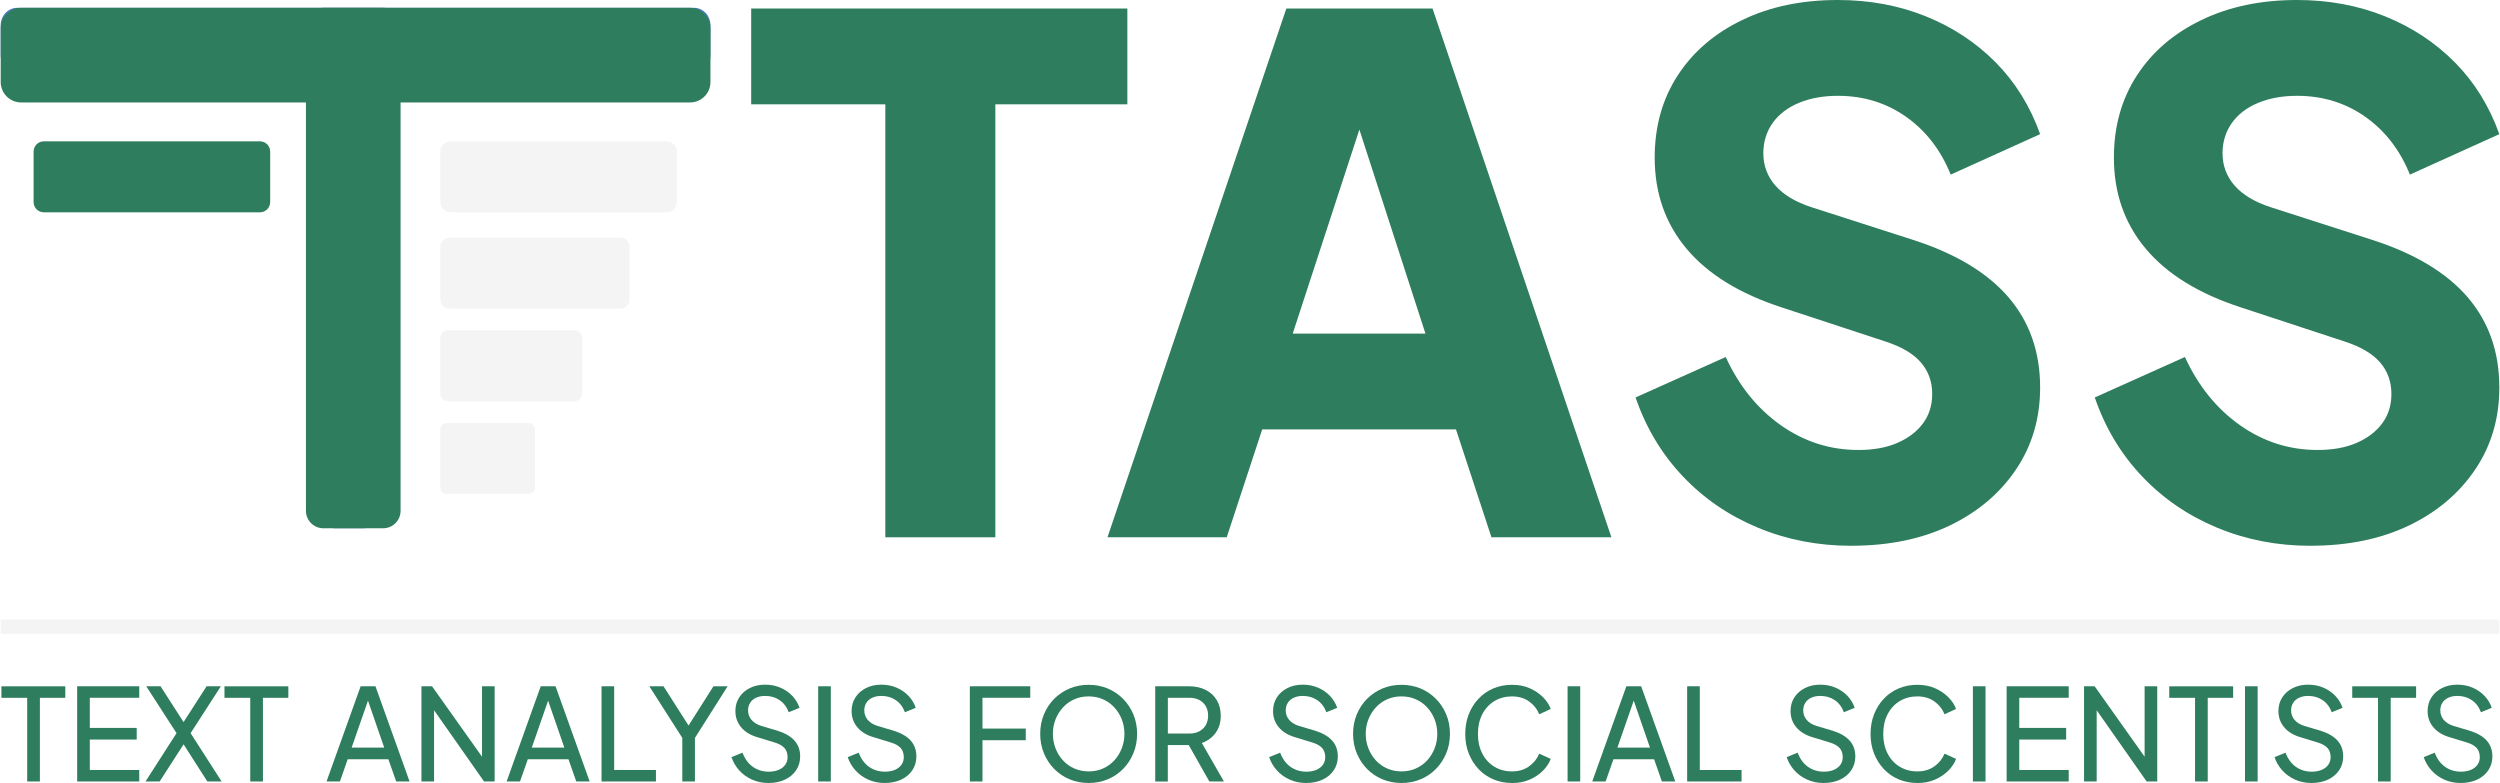
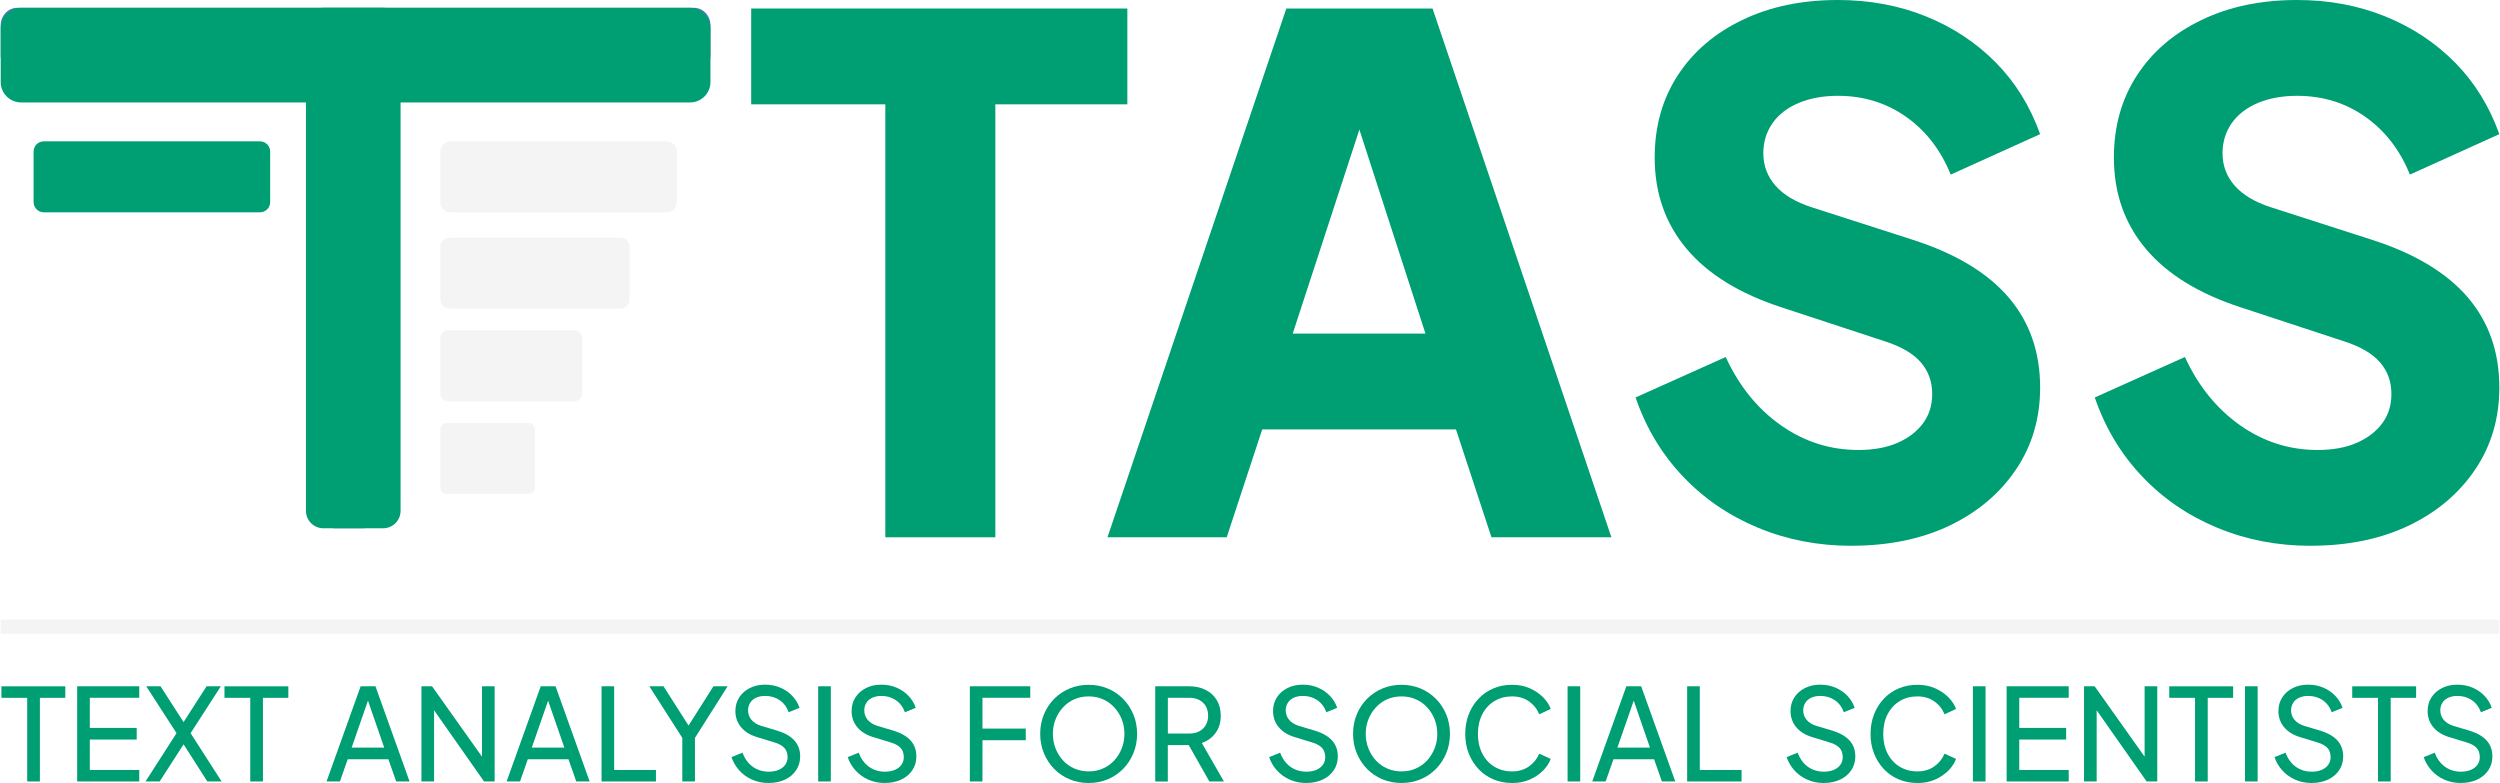
<svg xmlns="http://www.w3.org/2000/svg" id="Layer_1" version="1.1" viewBox="0 0 528.36 165.48">
  <defs>
    <style>
      .st0 {
-         fill: #2e7d5e;
+         fill: #009E73;
      }

      .st1 {
        fill: #f4f4f5;
      }

      .st2 {
        fill: none;
        stroke: #f4f4f5;
        stroke-miterlimit: 10;
        stroke-width: 3px;
      }

      .st3 {
        fill: #4e7bbd;
      }
    </style>
  </defs>
  <path class="st3" d="M146.67,1.65H3.64C1.71,1.65.15,3.28.15,5.3v6.4c0,2.02,1.56,3.65,3.48,3.65h63.59v92.46c0,2.12,1.64,3.84,3.66,3.84h5.75c2.02,0,3.66-1.72,3.66-3.84V15.35h66.38c1.92,0,3.48-1.64,3.48-3.65v-6.4c0-2.02-1.56-3.65-3.48-3.65h0Z" />
  <rect class="st0" x="7.1" y="29.87" width="50" height="15" rx="2.16" ry="2.16" />
  <g>
    <rect class="st1" x="93.06" y="29.87" width="50" height="15" rx="2.16" ry="2.16" />
    <rect class="st1" x="93.06" y="50.22" width="40" height="15" rx="1.93" ry="1.93" />
    <rect class="st1" x="93.06" y="69.81" width="30" height="15" rx="1.67" ry="1.67" />
    <rect class="st1" x="93.06" y="89.39" width="20" height="15" rx="1.36" ry="1.36" />
  </g>
  <rect class="st0" x=".15" y="1.65" width="150" height="20" rx="4.31" ry="4.31" />
  <rect class="st0" x="64.66" y="1.65" width="20" height="110" rx="3.69" ry="3.69" />
  <g>
    <path class="st0" d="M187.11,113.55V22.05h-28.35V1.8h79.5v20.25h-27.9v91.5h-23.25Z" />
    <path class="st0" d="M234.06,113.55L271.86,1.8h30.9l37.8,111.75h-25.35l-7.5-22.8h-40.95l-7.5,22.8h-25.2,0ZM273.21,70.5h28.05l-17.1-52.8h6.3l-17.25,52.8h0Z" />
    <path class="st0" d="M391.26,115.35c-7,0-13.58-1.27-19.72-3.82-6.15-2.55-11.45-6.17-15.9-10.88-4.45-4.7-7.78-10.25-9.97-16.65l19.05-8.55c2.8,6.1,6.67,10.9,11.62,14.4,4.95,3.5,10.42,5.25,16.42,5.25,3.2,0,5.95-.5,8.25-1.5s4.1-2.37,5.4-4.12,1.95-3.82,1.95-6.22c0-2.6-.8-4.82-2.4-6.67s-4.1-3.32-7.5-4.42l-21.9-7.2c-8.9-2.9-15.6-7.02-20.1-12.38-4.5-5.35-6.75-11.77-6.75-19.27,0-6.6,1.62-12.4,4.88-17.4,3.25-5,7.8-8.9,13.65-11.7C374.08,1.4,380.81,0,388.41,0,395.11,0,401.31,1.15,407.01,3.45c5.7,2.3,10.62,5.55,14.78,9.75,4.15,4.2,7.27,9.25,9.38,15.15l-18.9,8.55c-2.1-5.2-5.25-9.27-9.45-12.23-4.2-2.95-9-4.42-14.4-4.42-3.1,0-5.85.5-8.25,1.5s-4.25,2.43-5.55,4.27c-1.3,1.85-1.95,3.98-1.95,6.38,0,2.6.85,4.88,2.55,6.82,1.7,1.95,4.25,3.48,7.65,4.58l21.45,6.9c9,2.9,15.72,6.95,20.18,12.15,4.45,5.2,6.67,11.55,6.67,19.05,0,6.5-1.7,12.28-5.1,17.32-3.4,5.05-8.08,9-14.02,11.85-5.95,2.85-12.88,4.27-20.78,4.27h-.01Z" />
    <path class="st0" d="M488.31,115.35c-7,0-13.58-1.27-19.72-3.82-6.15-2.55-11.45-6.17-15.9-10.88-4.45-4.7-7.78-10.25-9.97-16.65l19.05-8.55c2.8,6.1,6.67,10.9,11.62,14.4,4.95,3.5,10.42,5.25,16.42,5.25,3.2,0,5.95-.5,8.25-1.5s4.1-2.37,5.4-4.12,1.95-3.82,1.95-6.22c0-2.6-.8-4.82-2.4-6.67s-4.1-3.32-7.5-4.42l-21.9-7.2c-8.9-2.9-15.6-7.02-20.1-12.38-4.5-5.35-6.75-11.77-6.75-19.27,0-6.6,1.62-12.4,4.88-17.4,3.25-5,7.8-8.9,13.65-11.7C471.13,1.4,477.86,0,485.46,0,492.16,0,498.36,1.15,504.06,3.45c5.7,2.3,10.62,5.55,14.78,9.75,4.15,4.2,7.27,9.25,9.38,15.15l-18.9,8.55c-2.1-5.2-5.25-9.27-9.45-12.23-4.2-2.95-9-4.42-14.4-4.42-3.1,0-5.85.5-8.25,1.5s-4.25,2.43-5.55,4.27c-1.3,1.85-1.95,3.98-1.95,6.38,0,2.6.85,4.88,2.55,6.82,1.7,1.95,4.25,3.48,7.65,4.58l21.45,6.9c9,2.9,15.72,6.95,20.18,12.15,4.45,5.2,6.67,11.55,6.67,19.05,0,6.5-1.7,12.28-5.1,17.32-3.4,5.05-8.08,9-14.02,11.85-5.95,2.85-12.88,4.27-20.78,4.27h-.01Z" />
  </g>
  <line class="st2" x1=".15" y1="132.45" x2="528.21" y2="132.45" />
  <g>
    <path class="st0" d="M5.75,165.16v-17.68H.3v-2.43h13.5v2.43h-5.37v17.68h-2.68Z" />
    <path class="st0" d="M16.31,165.16v-20.12h13.12v2.43h-10.45v6.37h9.91v2.46h-9.91v6.43h10.45v2.43h-13.12Z" />
    <path class="st0" d="M30.75,165.16l6.56-10.21-6.4-9.91h3.02l5.43,8.45h-1.13l5.43-8.45h3.02l-6.4,9.91,6.56,10.21h-3.02l-5.59-8.75,1.13.03-5.62,8.72h-3,0Z" />
    <path class="st0" d="M52.89,165.16v-17.68h-5.45v-2.43h13.5v2.43h-5.37v17.68h-2.68Z" />
    <path class="st0" d="M69.01,165.16l7.21-20.12h3.13l7.21,20.12h-2.83l-1.65-4.7h-8.59l-1.65,4.7h-2.83,0ZM74.32,158h6.88l-3.81-11.02h.76l-3.83,11.02Z" />
    <path class="st0" d="M89.07,165.16v-20.12h2.24l11.53,16.25-.97.11v-16.36h2.67v20.12h-2.24l-11.48-16.36.92-.11v16.47s-2.67,0-2.67,0Z" />
    <path class="st0" d="M107.07,165.16l7.21-20.12h3.13l7.21,20.12h-2.83l-1.65-4.7h-8.59l-1.65,4.7h-2.83,0ZM112.39,158h6.88l-3.81-11.02h.76l-3.83,11.02Z" />
    <path class="st0" d="M127.13,165.16v-20.12h2.67v17.69h8.83v2.43h-11.5Z" />
    <path class="st0" d="M144.2,165.16v-9.21l-6.97-10.91h3l5.83,9.15h-1.08l5.8-9.15h3l-6.91,10.91v9.21h-2.67Z" />
    <path class="st0" d="M162.4,165.48c-1.26,0-2.42-.24-3.48-.72s-1.96-1.13-2.7-1.96c-.74-.83-1.28-1.75-1.62-2.78l2.32-.95c.49,1.3,1.21,2.29,2.17,2.98.96.69,2.09,1.04,3.39,1.04.79,0,1.49-.13,2.08-.38s1.06-.61,1.39-1.07.5-1,.5-1.61c0-.85-.24-1.51-.71-2-.48-.49-1.17-.86-2.09-1.13l-3.7-1.13c-1.46-.45-2.58-1.16-3.36-2.12s-1.17-2.08-1.17-3.36c0-1.1.27-2.07.81-2.9.54-.84,1.28-1.49,2.23-1.97.94-.48,2.02-.72,3.23-.72s2.3.22,3.28.65,1.81,1.01,2.5,1.74c.68.73,1.19,1.56,1.51,2.5l-2.29.94c-.41-1.12-1.06-1.97-1.93-2.56s-1.89-.89-3.04-.89c-.72,0-1.35.12-1.9.37s-.97.6-1.27,1.07-.45,1.01-.45,1.62c0,.74.23,1.39.7,1.97s1.18,1.02,2.13,1.32l3.38,1c1.58.49,2.78,1.18,3.59,2.08.81.9,1.21,2.02,1.21,3.35,0,1.1-.28,2.07-.85,2.92-.57.85-1.35,1.51-2.35,1.98s-2.16.72-3.5.72h-.01Z" />
    <path class="st0" d="M172.92,165.16v-20.12h2.67v20.12h-2.67Z" />
    <path class="st0" d="M186.96,165.48c-1.26,0-2.42-.24-3.48-.72s-1.96-1.13-2.7-1.96c-.74-.83-1.28-1.75-1.62-2.78l2.32-.95c.49,1.3,1.21,2.29,2.17,2.98.96.69,2.09,1.04,3.39,1.04.79,0,1.49-.13,2.08-.38s1.06-.61,1.39-1.07.5-1,.5-1.61c0-.85-.24-1.51-.71-2-.48-.49-1.17-.86-2.09-1.13l-3.7-1.13c-1.46-.45-2.58-1.16-3.36-2.12s-1.17-2.08-1.17-3.36c0-1.1.27-2.07.81-2.9.54-.84,1.28-1.49,2.23-1.97.94-.48,2.02-.72,3.23-.72s2.3.22,3.28.65,1.81,1.01,2.5,1.74c.68.73,1.19,1.56,1.51,2.5l-2.29.94c-.41-1.12-1.06-1.97-1.93-2.56s-1.89-.89-3.04-.89c-.72,0-1.35.12-1.9.37s-.97.6-1.27,1.07-.45,1.01-.45,1.62c0,.74.23,1.39.7,1.97s1.18,1.02,2.13,1.32l3.38,1c1.58.49,2.78,1.18,3.59,2.08.81.9,1.21,2.02,1.21,3.35,0,1.1-.28,2.07-.85,2.92-.57.85-1.35,1.51-2.35,1.98s-2.16.72-3.5.72h-.01Z" />
    <path class="st0" d="M204.97,165.16v-20.12h12.77v2.43h-10.1v6.51h9.15v2.46h-9.15v8.72h-2.67Z" />
    <path class="st0" d="M230.08,165.48c-1.44,0-2.78-.26-4.01-.77-1.23-.51-2.31-1.24-3.24-2.17-.93-.94-1.66-2.04-2.19-3.31s-.8-2.65-.8-4.14.27-2.88.8-4.14c.53-1.27,1.26-2.37,2.19-3.29s2.01-1.65,3.24-2.16c1.23-.51,2.57-.77,4.01-.77s2.78.26,4.01.77c1.23.51,2.31,1.24,3.24,2.17.93.94,1.66,2.03,2.19,3.29s.8,2.64.8,4.13-.27,2.88-.8,4.14c-.53,1.27-1.26,2.37-2.19,3.31-.93.94-2.01,1.66-3.24,2.17-1.23.51-2.57.77-4.01.77ZM230.08,163.03c1.1,0,2.11-.2,3.02-.61.92-.41,1.71-.97,2.39-1.7.67-.73,1.2-1.58,1.58-2.54s.57-1.99.57-3.09-.19-2.12-.57-3.08c-.38-.95-.9-1.79-1.58-2.52-.67-.73-1.47-1.3-2.39-1.7-.92-.41-1.93-.61-3.02-.61s-2.11.2-3.02.61c-.92.4-1.71.97-2.39,1.7-.67.73-1.2,1.57-1.58,2.52-.38.96-.57,1.98-.57,3.08s.19,2.13.57,3.09.9,1.81,1.58,2.54c.67.73,1.47,1.3,2.39,1.7s1.93.61,3.02.61Z" />
    <path class="st0" d="M244.15,165.16v-20.12h7.13c1.33,0,2.5.25,3.51.76,1.01.5,1.8,1.22,2.36,2.16.57.94.85,2.04.85,3.32,0,1.4-.36,2.61-1.08,3.6-.72,1-1.69,1.71-2.92,2.15l4.67,8.13h-3.08l-4.94-8.72,1.78,1.03h-5.62v7.7h-2.67,0ZM246.82,155.03h4.54c.79,0,1.49-.15,2.08-.46.59-.31,1.06-.75,1.39-1.32.33-.58.5-1.24.5-2s-.17-1.44-.5-2.01c-.33-.57-.8-1-1.39-1.31s-1.29-.46-2.08-.46h-4.54v7.56h0Z" />
    <path class="st0" d="M276.03,165.48c-1.26,0-2.42-.24-3.48-.72s-1.96-1.13-2.7-1.96c-.74-.83-1.28-1.75-1.62-2.78l2.32-.95c.49,1.3,1.21,2.29,2.17,2.98.96.69,2.09,1.04,3.39,1.04.79,0,1.49-.13,2.08-.38s1.06-.61,1.39-1.07c.33-.46.5-1,.5-1.61,0-.85-.24-1.51-.71-2-.48-.49-1.17-.86-2.09-1.13l-3.7-1.13c-1.46-.45-2.58-1.16-3.36-2.12s-1.17-2.08-1.17-3.36c0-1.1.27-2.07.81-2.9.54-.84,1.28-1.49,2.23-1.97.94-.48,2.02-.72,3.23-.72s2.3.22,3.28.65,1.81,1.01,2.5,1.74c.68.73,1.19,1.56,1.51,2.5l-2.29.94c-.41-1.12-1.06-1.97-1.93-2.56s-1.89-.89-3.04-.89c-.72,0-1.35.12-1.9.37s-.97.6-1.27,1.07-.45,1.01-.45,1.62c0,.74.23,1.39.7,1.97s1.18,1.02,2.13,1.32l3.38,1c1.58.49,2.78,1.18,3.59,2.08.81.9,1.21,2.02,1.21,3.35,0,1.1-.28,2.07-.85,2.92-.57.85-1.35,1.51-2.35,1.98s-2.16.72-3.5.72h-.01Z" />
    <path class="st0" d="M296.2,165.48c-1.44,0-2.78-.26-4.01-.77-1.23-.51-2.31-1.24-3.24-2.17-.93-.94-1.66-2.04-2.19-3.31s-.8-2.65-.8-4.14.27-2.88.8-4.14c.53-1.27,1.26-2.37,2.19-3.29s2.01-1.65,3.24-2.16c1.23-.51,2.57-.77,4.01-.77s2.78.26,4.01.77c1.23.51,2.31,1.24,3.24,2.17.93.94,1.66,2.03,2.19,3.29s.8,2.64.8,4.13-.27,2.88-.8,4.14c-.53,1.27-1.26,2.37-2.19,3.31s-2.01,1.66-3.24,2.17c-1.23.51-2.57.77-4.01.77ZM296.2,163.03c1.1,0,2.11-.2,3.02-.61.92-.41,1.71-.97,2.39-1.7.67-.73,1.2-1.58,1.58-2.54s.57-1.99.57-3.09-.19-2.12-.57-3.08c-.38-.95-.9-1.79-1.58-2.52-.67-.73-1.47-1.3-2.39-1.7-.92-.41-1.93-.61-3.02-.61s-2.11.2-3.02.61c-.92.4-1.71.97-2.39,1.7-.67.73-1.2,1.57-1.58,2.52-.38.96-.57,1.98-.57,3.08s.19,2.13.57,3.09.9,1.81,1.58,2.54c.67.73,1.47,1.3,2.39,1.7s1.93.61,3.02.61Z" />
    <path class="st0" d="M319.55,165.48c-1.42,0-2.74-.26-3.94-.77-1.21-.51-2.25-1.24-3.13-2.17-.88-.94-1.57-2.03-2.07-3.29s-.74-2.64-.74-4.13.25-2.9.74-4.16c.5-1.26,1.18-2.36,2.07-3.29.88-.94,1.92-1.66,3.12-2.17,1.2-.51,2.51-.77,3.96-.77s2.63.24,3.74.73c1.11.49,2.04,1.12,2.81,1.89.76.77,1.31,1.6,1.63,2.48l-2.43,1.13c-.47-1.13-1.2-2.05-2.19-2.74s-2.18-1.04-3.56-1.04-2.65.33-3.74,1-1.94,1.59-2.55,2.78-.92,2.57-.92,4.16.31,2.94.92,4.13c.61,1.19,1.46,2.12,2.55,2.78,1.09.67,2.33,1,3.74,1s2.57-.35,3.56-1.04c.99-.69,1.72-1.6,2.19-2.71l2.43,1.11c-.32.88-.87,1.71-1.63,2.48-.77.77-1.7,1.4-2.81,1.89s-2.35.73-3.74.73h0Z" />
    <path class="st0" d="M331.3,165.16v-20.12h2.67v20.12h-2.67Z" />
    <path class="st0" d="M336.51,165.16l7.21-20.12h3.13l7.21,20.12h-2.83l-1.65-4.7h-8.59l-1.65,4.7h-2.83ZM341.83,158h6.88l-3.81-11.02h.76l-3.83,11.02h0Z" />
    <path class="st0" d="M356.57,165.16v-20.12h2.67v17.69h8.83v2.43h-11.5Z" />
    <path class="st0" d="M385.4,165.48c-1.26,0-2.42-.24-3.48-.72s-1.96-1.13-2.7-1.96c-.74-.83-1.28-1.75-1.62-2.78l2.32-.95c.49,1.3,1.21,2.29,2.17,2.98.96.69,2.09,1.04,3.39,1.04.79,0,1.49-.13,2.08-.38s1.06-.61,1.39-1.07c.33-.46.5-1,.5-1.61,0-.85-.24-1.51-.71-2-.48-.49-1.17-.86-2.09-1.13l-3.7-1.13c-1.46-.45-2.58-1.16-3.36-2.12s-1.17-2.08-1.17-3.36c0-1.1.27-2.07.81-2.9.54-.84,1.28-1.49,2.23-1.97.94-.48,2.02-.72,3.23-.72s2.3.22,3.28.65,1.81,1.01,2.5,1.74c.68.73,1.19,1.56,1.51,2.5l-2.29.94c-.41-1.12-1.06-1.97-1.93-2.56s-1.89-.89-3.04-.89c-.72,0-1.35.12-1.9.37s-.97.6-1.27,1.07-.45,1.01-.45,1.62c0,.74.23,1.39.7,1.97s1.18,1.02,2.13,1.32l3.38,1c1.58.49,2.78,1.18,3.59,2.08.81.9,1.21,2.02,1.21,3.35,0,1.1-.28,2.07-.85,2.92-.57.85-1.35,1.51-2.35,1.98s-2.16.72-3.5.72h-.01Z" />
    <path class="st0" d="M405.21,165.48c-1.42,0-2.74-.26-3.94-.77-1.21-.51-2.25-1.24-3.13-2.17-.88-.94-1.57-2.03-2.07-3.29s-.74-2.64-.74-4.13.25-2.9.74-4.16c.5-1.26,1.18-2.36,2.07-3.29.88-.94,1.92-1.66,3.12-2.17,1.2-.51,2.51-.77,3.96-.77s2.63.24,3.74.73c1.11.49,2.04,1.12,2.81,1.89.76.77,1.31,1.6,1.63,2.48l-2.43,1.13c-.47-1.13-1.2-2.05-2.19-2.74s-2.18-1.04-3.56-1.04-2.65.33-3.74,1-1.94,1.59-2.55,2.78-.92,2.57-.92,4.16.31,2.94.92,4.13c.61,1.19,1.46,2.12,2.55,2.78,1.09.67,2.33,1,3.74,1s2.57-.35,3.56-1.04c.99-.69,1.72-1.6,2.19-2.71l2.43,1.11c-.32.88-.87,1.71-1.63,2.48-.77.77-1.7,1.4-2.81,1.89s-2.35.73-3.74.73h0Z" />
    <path class="st0" d="M416.96,165.16v-20.12h2.67v20.12h-2.67Z" />
    <path class="st0" d="M424.09,165.16v-20.12h13.12v2.43h-10.45v6.37h9.91v2.46h-9.91v6.43h10.45v2.43h-13.12Z" />
    <path class="st0" d="M440.45,165.16v-20.12h2.24l11.53,16.25-.97.11v-16.36h2.67v20.12h-2.24l-11.48-16.36.92-.11v16.47h-2.67Z" />
    <path class="st0" d="M463.91,165.16v-17.68h-5.45v-2.43h13.5v2.43h-5.37v17.68h-2.68Z" />
    <path class="st0" d="M474.47,165.16v-20.12h2.67v20.12h-2.67Z" />
    <path class="st0" d="M488.51,165.48c-1.26,0-2.42-.24-3.48-.72s-1.96-1.13-2.7-1.96c-.74-.83-1.28-1.75-1.62-2.78l2.32-.95c.49,1.3,1.21,2.29,2.17,2.98.96.69,2.09,1.04,3.39,1.04.79,0,1.49-.13,2.08-.38s1.06-.61,1.39-1.07c.33-.46.5-1,.5-1.61,0-.85-.24-1.51-.71-2-.48-.49-1.17-.86-2.09-1.13l-3.7-1.13c-1.46-.45-2.58-1.16-3.36-2.12s-1.17-2.08-1.17-3.36c0-1.1.27-2.07.81-2.9.54-.84,1.28-1.49,2.23-1.97.94-.48,2.02-.72,3.23-.72s2.3.22,3.28.65,1.81,1.01,2.5,1.74c.68.73,1.19,1.56,1.51,2.5l-2.29.94c-.41-1.12-1.06-1.97-1.93-2.56s-1.89-.89-3.04-.89c-.72,0-1.35.12-1.9.37s-.97.6-1.27,1.07-.45,1.01-.45,1.62c0,.74.23,1.39.7,1.97s1.18,1.02,2.13,1.32l3.38,1c1.58.49,2.78,1.18,3.59,2.08.81.9,1.21,2.02,1.21,3.35,0,1.1-.28,2.07-.85,2.92-.57.85-1.35,1.51-2.35,1.98s-2.16.72-3.5.72h-.01Z" />
    <path class="st0" d="M502.58,165.16v-17.68h-5.45v-2.43h13.5v2.43h-5.37v17.68h-2.68Z" />
    <path class="st0" d="M520.04,165.48c-1.26,0-2.42-.24-3.48-.72s-1.96-1.13-2.7-1.96-1.28-1.75-1.62-2.78l2.32-.95c.49,1.3,1.21,2.29,2.17,2.98.96.69,2.09,1.04,3.39,1.04.79,0,1.49-.13,2.08-.38s1.06-.61,1.39-1.07.5-1,.5-1.61c0-.85-.24-1.51-.71-2-.48-.49-1.17-.86-2.09-1.13l-3.7-1.13c-1.46-.45-2.58-1.16-3.36-2.12s-1.17-2.08-1.17-3.36c0-1.1.27-2.07.81-2.9.54-.84,1.28-1.49,2.23-1.97.94-.48,2.02-.72,3.23-.72s2.3.22,3.28.65c.98.43,1.81,1.01,2.5,1.74.68.73,1.19,1.56,1.51,2.5l-2.29.94c-.41-1.12-1.06-1.97-1.93-2.56s-1.89-.89-3.04-.89c-.72,0-1.35.12-1.9.37s-.97.6-1.27,1.07c-.3.47-.45,1.01-.45,1.62,0,.74.23,1.39.7,1.97s1.18,1.02,2.13,1.32l3.38,1c1.58.49,2.78,1.18,3.59,2.08.81.9,1.21,2.02,1.21,3.35,0,1.1-.28,2.07-.85,2.92-.57.85-1.35,1.51-2.35,1.98s-2.16.72-3.5.72h-.01Z" />
  </g>
</svg>
